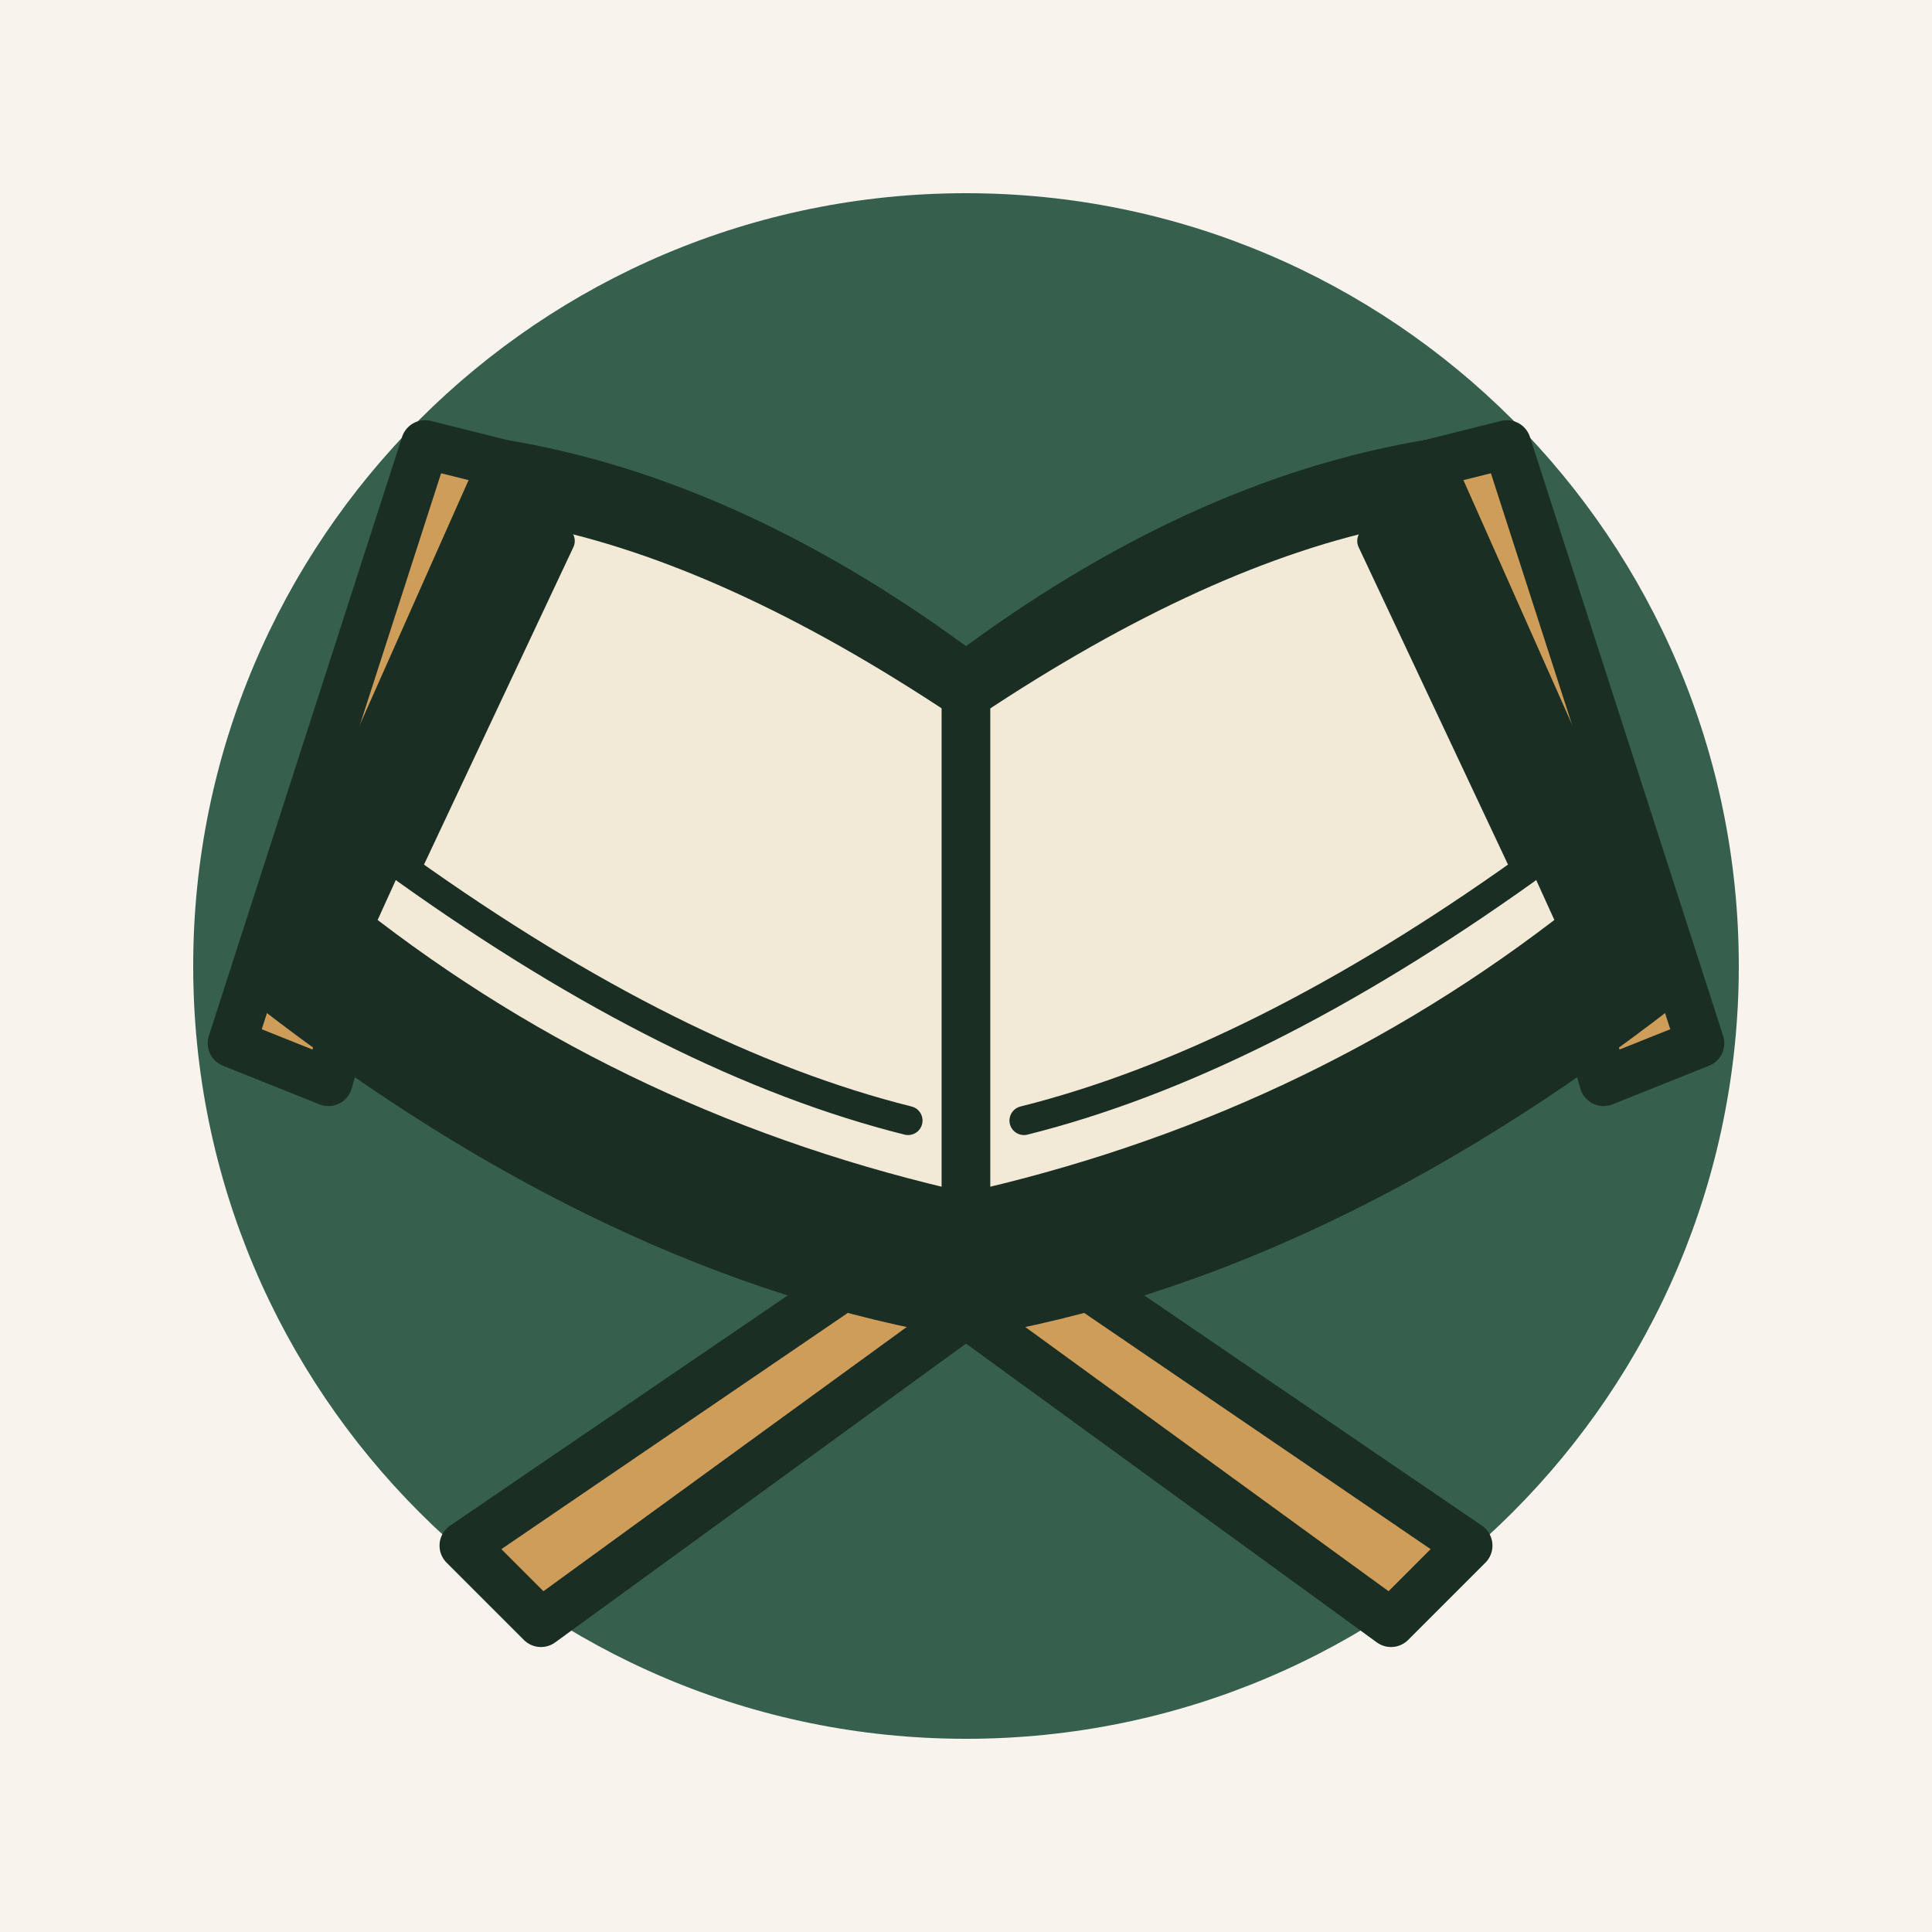
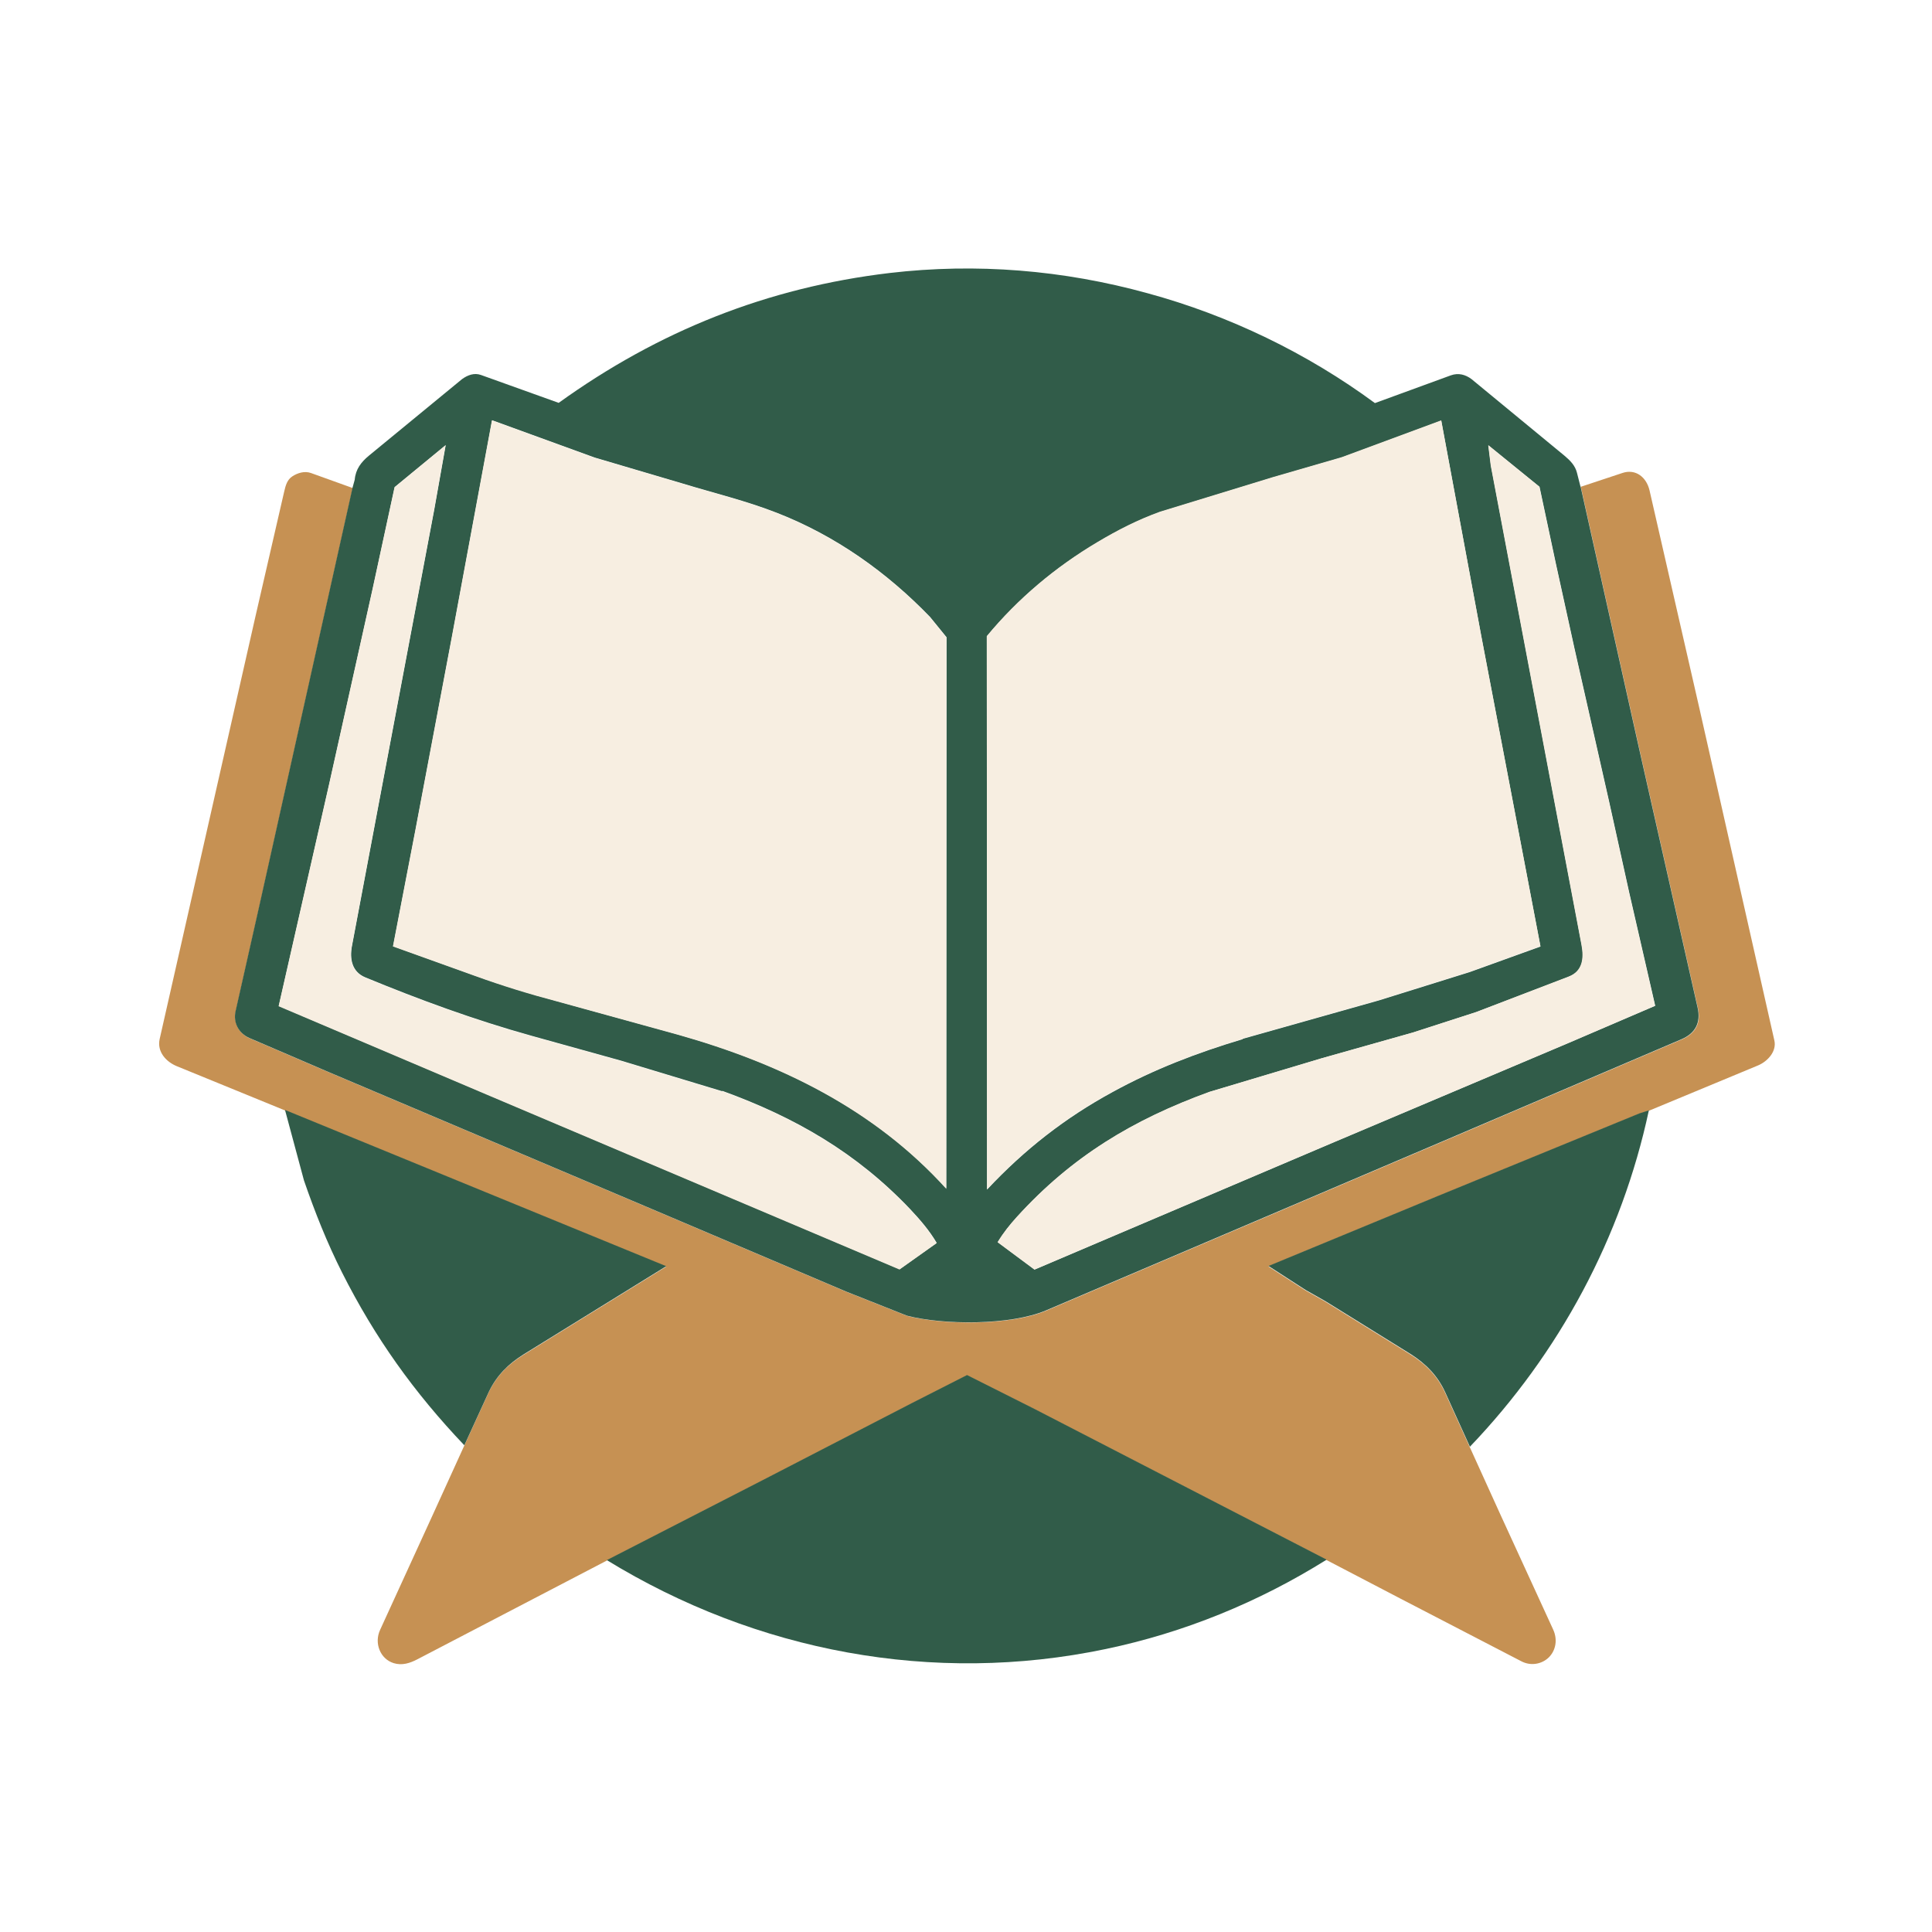
- <svg xmlns="http://www.w3.org/2000/svg" viewBox="0 0 100 100">
-   <rect width="100" height="100" fill="#f8f4ed" />
-   <circle cx="50" cy="50" r="40" fill="#36604d" />
-   <g stroke="#1a2e24" stroke-width="2.5" stroke-linecap="round" stroke-linejoin="round">
-     <path d="M 46,65 L 24,80 L 28,84 L 50,68 Z" fill="#cf9d5a" />
-     <path d="M 54,65 L 76,80 L 72,84 L 50,68 Z" fill="#cf9d5a" />
-     <path d="M 12,54 L 22,23 L 26,24 L 17,56 Z" fill="#cf9d5a" />
-     <path d="M 88,54 L 78,23 L 74,24 L 83,56 Z" fill="#cf9d5a" />
-     <path d="M 50,68 Q 32,65 14,51 L 26,24 Q 38,26 50,35 Z" fill="#1a2e24" />
-     <path d="M 50,68 Q 68,65 86,51 L 74,24 Q 62,26 50,35 Z" fill="#1a2e24" />
-     <path d="M 50,63 Q 32,59 18,48 L 28,26 Q 38,28 50,36 Z" fill="#f2ead6" />
-     <path d="M 50,63 Q 68,59 82,48 L 72,26 Q 62,28 50,36 Z" fill="#f2ead6" />
-     <line x1="50" y1="36" x2="50" y2="63" />
-     <path d="M 29,28 L 21,45 Q 35,55 47,58" fill="none" stroke-width="1.5" />
-     <path d="M 71,28 L 79,45 Q 65,55 53,58" fill="none" stroke-width="1.5" />
+ <svg xmlns="http://www.w3.org/2000/svg" id="Layer_1" version="1.1" viewBox="0 0 1690 1690">
+   <defs>
+     <style>
+       .st0 {
+         fill: #c69153;
+       }
+ 
+       .st1 {
+         fill: #315c49;
+       }
+ 
+       .st2 {
+         fill: #f7eee1;
+       }
+     </style>
+   </defs>
+   <path class="st0" d="M308.6,426.7l-81.4,365-20.9,92.8c-2.3,10.5,2.8,19.6,12.1,23.7l69.1,29.7,278.7,118.1,174.2,74,53.2,21.1c31.9,8.2,90.7,8.5,121.5-4.6l344.8-147,211.1-90.2c12.2-5.2,17.2-14.5,14.2-27.5l-49.8-220.4-52.6-235.6,36.5-12.1c11.5-3.8,20.9,3.7,23.6,15.2l43.4,189.7,65.8,291.5c2.2,9.6-5.9,18.3-14.1,21.8l-95.6,39.7-8.4,2.7-176.9,72.5-147.6,61,32.5,21,17.3,9.8,74.3,46.1c13.5,8.4,23.9,19,30.5,33.6l21.6,47.6,26.6,58.6,46.3,100.9c4.1,8.9,2.3,18.3-3.8,24.4-6.2,6-15.8,7.7-24,3.4l-106.1-55-64.4-33.6-255.3-131.7-59.1-29.7-47.8,24.3-130.9,67.6-136.4,70-165.6,86.3c-6.7,3.5-13.5,5.7-20.9,3.4-11.7-3.7-17.2-17.4-11.8-29.1l45.5-99.4,28.1-61.7,21.4-46.7c6.7-14.1,16.8-24.4,30.3-32.7l124.9-77.2-333.5-136.7-94.4-38.6c-9.6-3.9-17.7-12.8-15.1-24l83.8-369.7,25-108.6c1.4-6.2,2.8-10.8,7.2-13.7s10.7-5,16.4-2.9l36.7,13.2h0Z" />
+   <g>
+     <path class="st1" d="M1160.3,1364.4c-59.5,37.2-124.7,63.8-193.2,78.1-150.8,31.6-305.6,2.3-436.3-77.8l136.4-70,130.9-67.6,47.8-24.3,59.1,29.7,255.3,131.7h-.1Z" />
+     <path class="st1" d="M1442.3,971.4c-23.7,110.7-78.3,212.4-156.5,294.1l-21.6-47.6c-6.6-14.5-17-25.1-30.5-33.6l-74.3-46.1-17.3-9.8-32.5-21,147.6-61,176.9-72.5,8.4-2.7h0Z" />
+     <path class="st1" d="M406.1,1264.2c-43.9-46.2-78-93.8-106.9-151.1-13.2-26.2-23.7-52.7-33.3-80.5l-16.6-61.7,333.5,136.7-124.9,77.2c-13.5,8.4-23.6,18.7-30.3,32.7l-21.4,46.7h0Z" />
+   </g>
+   <g>
+     <path class="st1" d="M1382.6,425.6l52.6,235.6,49.8,220.4c2.9,13-2,22.3-14.2,27.5l-211.1,90.2-344.8,147c-30.8,13.1-89.5,12.9-121.5,4.6l-53.2-21.1-174.2-74-278.7-118.1-69.1-29.7c-9.3-4.1-14.5-13.2-12.1-23.7l20.9-92.8,81.4-365,1.9-6.9c.8-9.2,5.6-15.4,12.5-21.1l81.4-66.9c4.9-3.5,10.6-5.7,16.5-3.6l68,24.4c87.4-62.9,182.5-100.9,289.5-113.6,75.9-8.9,152-2.6,225.6,17.7,71.3,19.4,139.6,52.4,198.9,96.1l66.5-24.3c6.5-2.3,12.7-.7,18.1,3.4l81.3,67c5,4.2,9.2,8.5,10.8,14.7l3,11.8h-.1ZM827.8,1040l.2-482.6-14.4-17.7c-37.7-39.1-82.7-71.1-133.7-91-27.3-10.7-54.7-17.2-82.6-25.7l-77.2-22.8-89.6-32.6-35.1,189.4-31.9,169-19.6,101.7,71.8,25.8c24,8.6,47.1,15.7,71.8,22.3l105.6,29.1c89.3,25.2,171.6,65,234.9,134.9h-.1ZM1087.1,908.7l119.1-33.6,79.5-24.8,61.8-22.3-14.7-77.1-37-194-35.1-188.9-87,32.2-60.4,17.5-98.6,30.2c-19.6,7.1-36.9,15.9-54.8,26.6-36.6,21.7-69.3,49.1-96.7,82.2l.2,483.9c33-35.2,68.5-62.8,109.6-85.2,36.2-19.9,73.9-34.4,114.1-46.4h-.1ZM631.6,954.5l-88.3-26.7-78.1-21.7c-49.9-13.9-98-31.5-145.7-51.2-11.8-4.9-13.7-16.4-11.6-27.5l25.8-136.9,46.2-244.9,10-56.3-44.6,36.7-19.2,88.8-38,170.7-44.2,194.4,182,77.3,361.1,153,32.4-23c-6.5-11-14.4-20.1-23.1-29.4-47-49.5-100.6-80.4-164.5-103.6v.2ZM904.9,1110.6l95.9-40.8,162.9-69.3,208.7-88.3,75.5-32.4-22.8-99.3-17.4-78.8-30.4-134.4-16.3-74.3-14.3-67.2-44.7-36.3,2.2,17.8,79.4,419.4c2.2,11.4,1.3,22.9-11.3,27.6l-80.9,31-55.4,17.9-79.7,22.5-98.2,29.4c-66.8,24.3-120.3,56.4-168.3,109.2-6.4,7-11.8,13.8-17,22.3l32.3,24h-.3Z" />
+     <path class="st2" d="M1087.1,908.7c-40.3,12.1-77.9,26.6-114.1,46.4-41.1,22.3-76.6,49.9-109.6,85.2l-.2-483.9c27.4-33.1,60.2-60.5,96.7-82.2,18-10.7,35.2-19.5,54.8-26.6l98.6-30.2,60.4-17.5,87-32.2,35.1,188.9,37,194,14.7,77.1-61.8,22.3-79.5,24.8-119.1,33.6h.1Z" />
+     <path class="st2" d="M827.8,1040c-63.3-69.9-145.6-109.7-234.9-134.9l-105.6-29.1c-24.7-6.5-47.8-13.6-71.8-22.3l-71.8-25.8,19.6-101.7,31.9-169,35.1-189.4,89.6,32.6,77.2,22.8c27.9,8.5,55.3,15,82.6,25.7,51,20,95.9,51.8,133.7,91l14.4,17.7-.2,482.6h.1Z" />
+     <path class="st2" d="M904.9,1110.6l-32.3-24c5.1-8.4,10.6-15.2,17-22.3,48-52.7,101.4-84.9,168.3-109.2l98.2-29.4,79.7-22.5,55.4-17.9,80.9-31c12.4-4.8,13.4-16.3,11.3-27.6l-79.4-419.4-2.2-17.8,44.7,36.3,14.3,67.2,16.3,74.3,30.4,134.4,17.4,78.8,22.8,99.3-75.5,32.4-208.7,88.3-162.9,69.3-95.9,40.8h.3Z" />
+     <path class="st2" d="M631.6,954.5c64,23.2,117.5,54.1,164.5,103.6,8.7,9.2,16.6,18.3,23.1,29.4l-32.4,23-361.1-153-182-77.3,44.2-194.4,38-170.7,19.2-88.8,44.6-36.7-10,56.3-46.2,244.9-25.8,136.9c-2.1,11.1-.2,22.6,11.6,27.5,47.7,19.7,95.8,37.3,145.7,51.2l78.1,21.7,88.3,26.7v-.2Z" />
  </g>
</svg>
